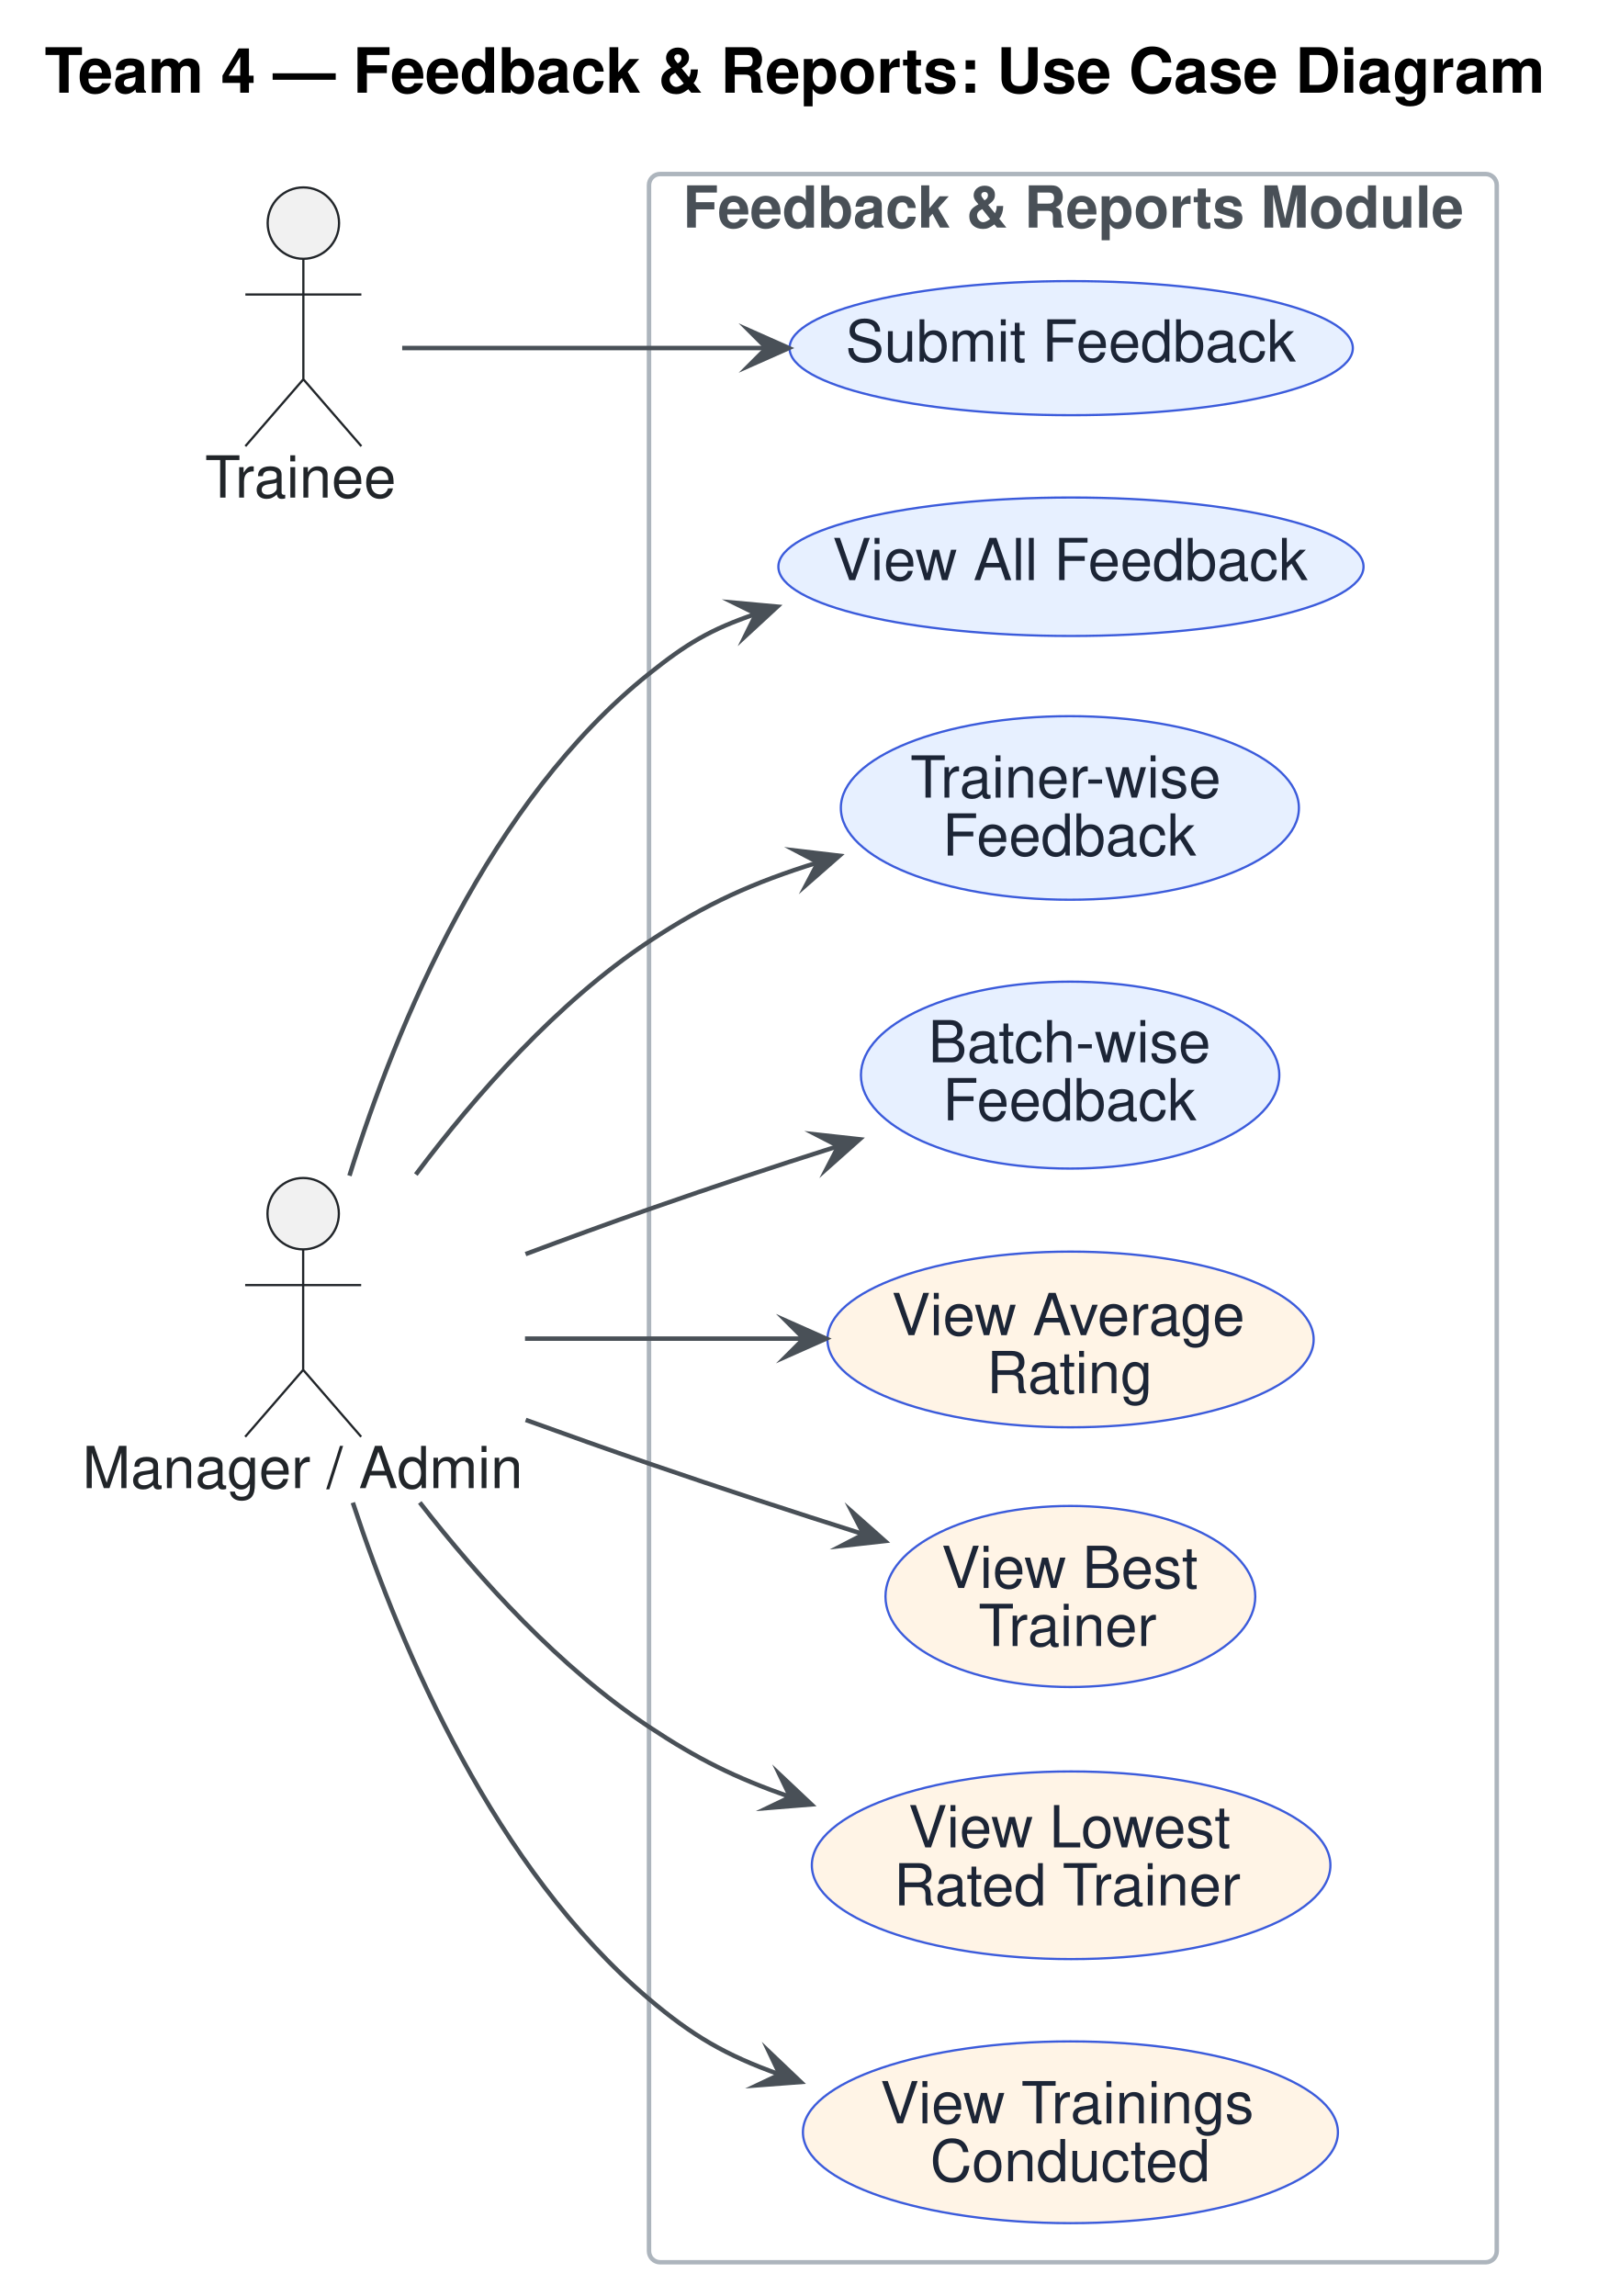
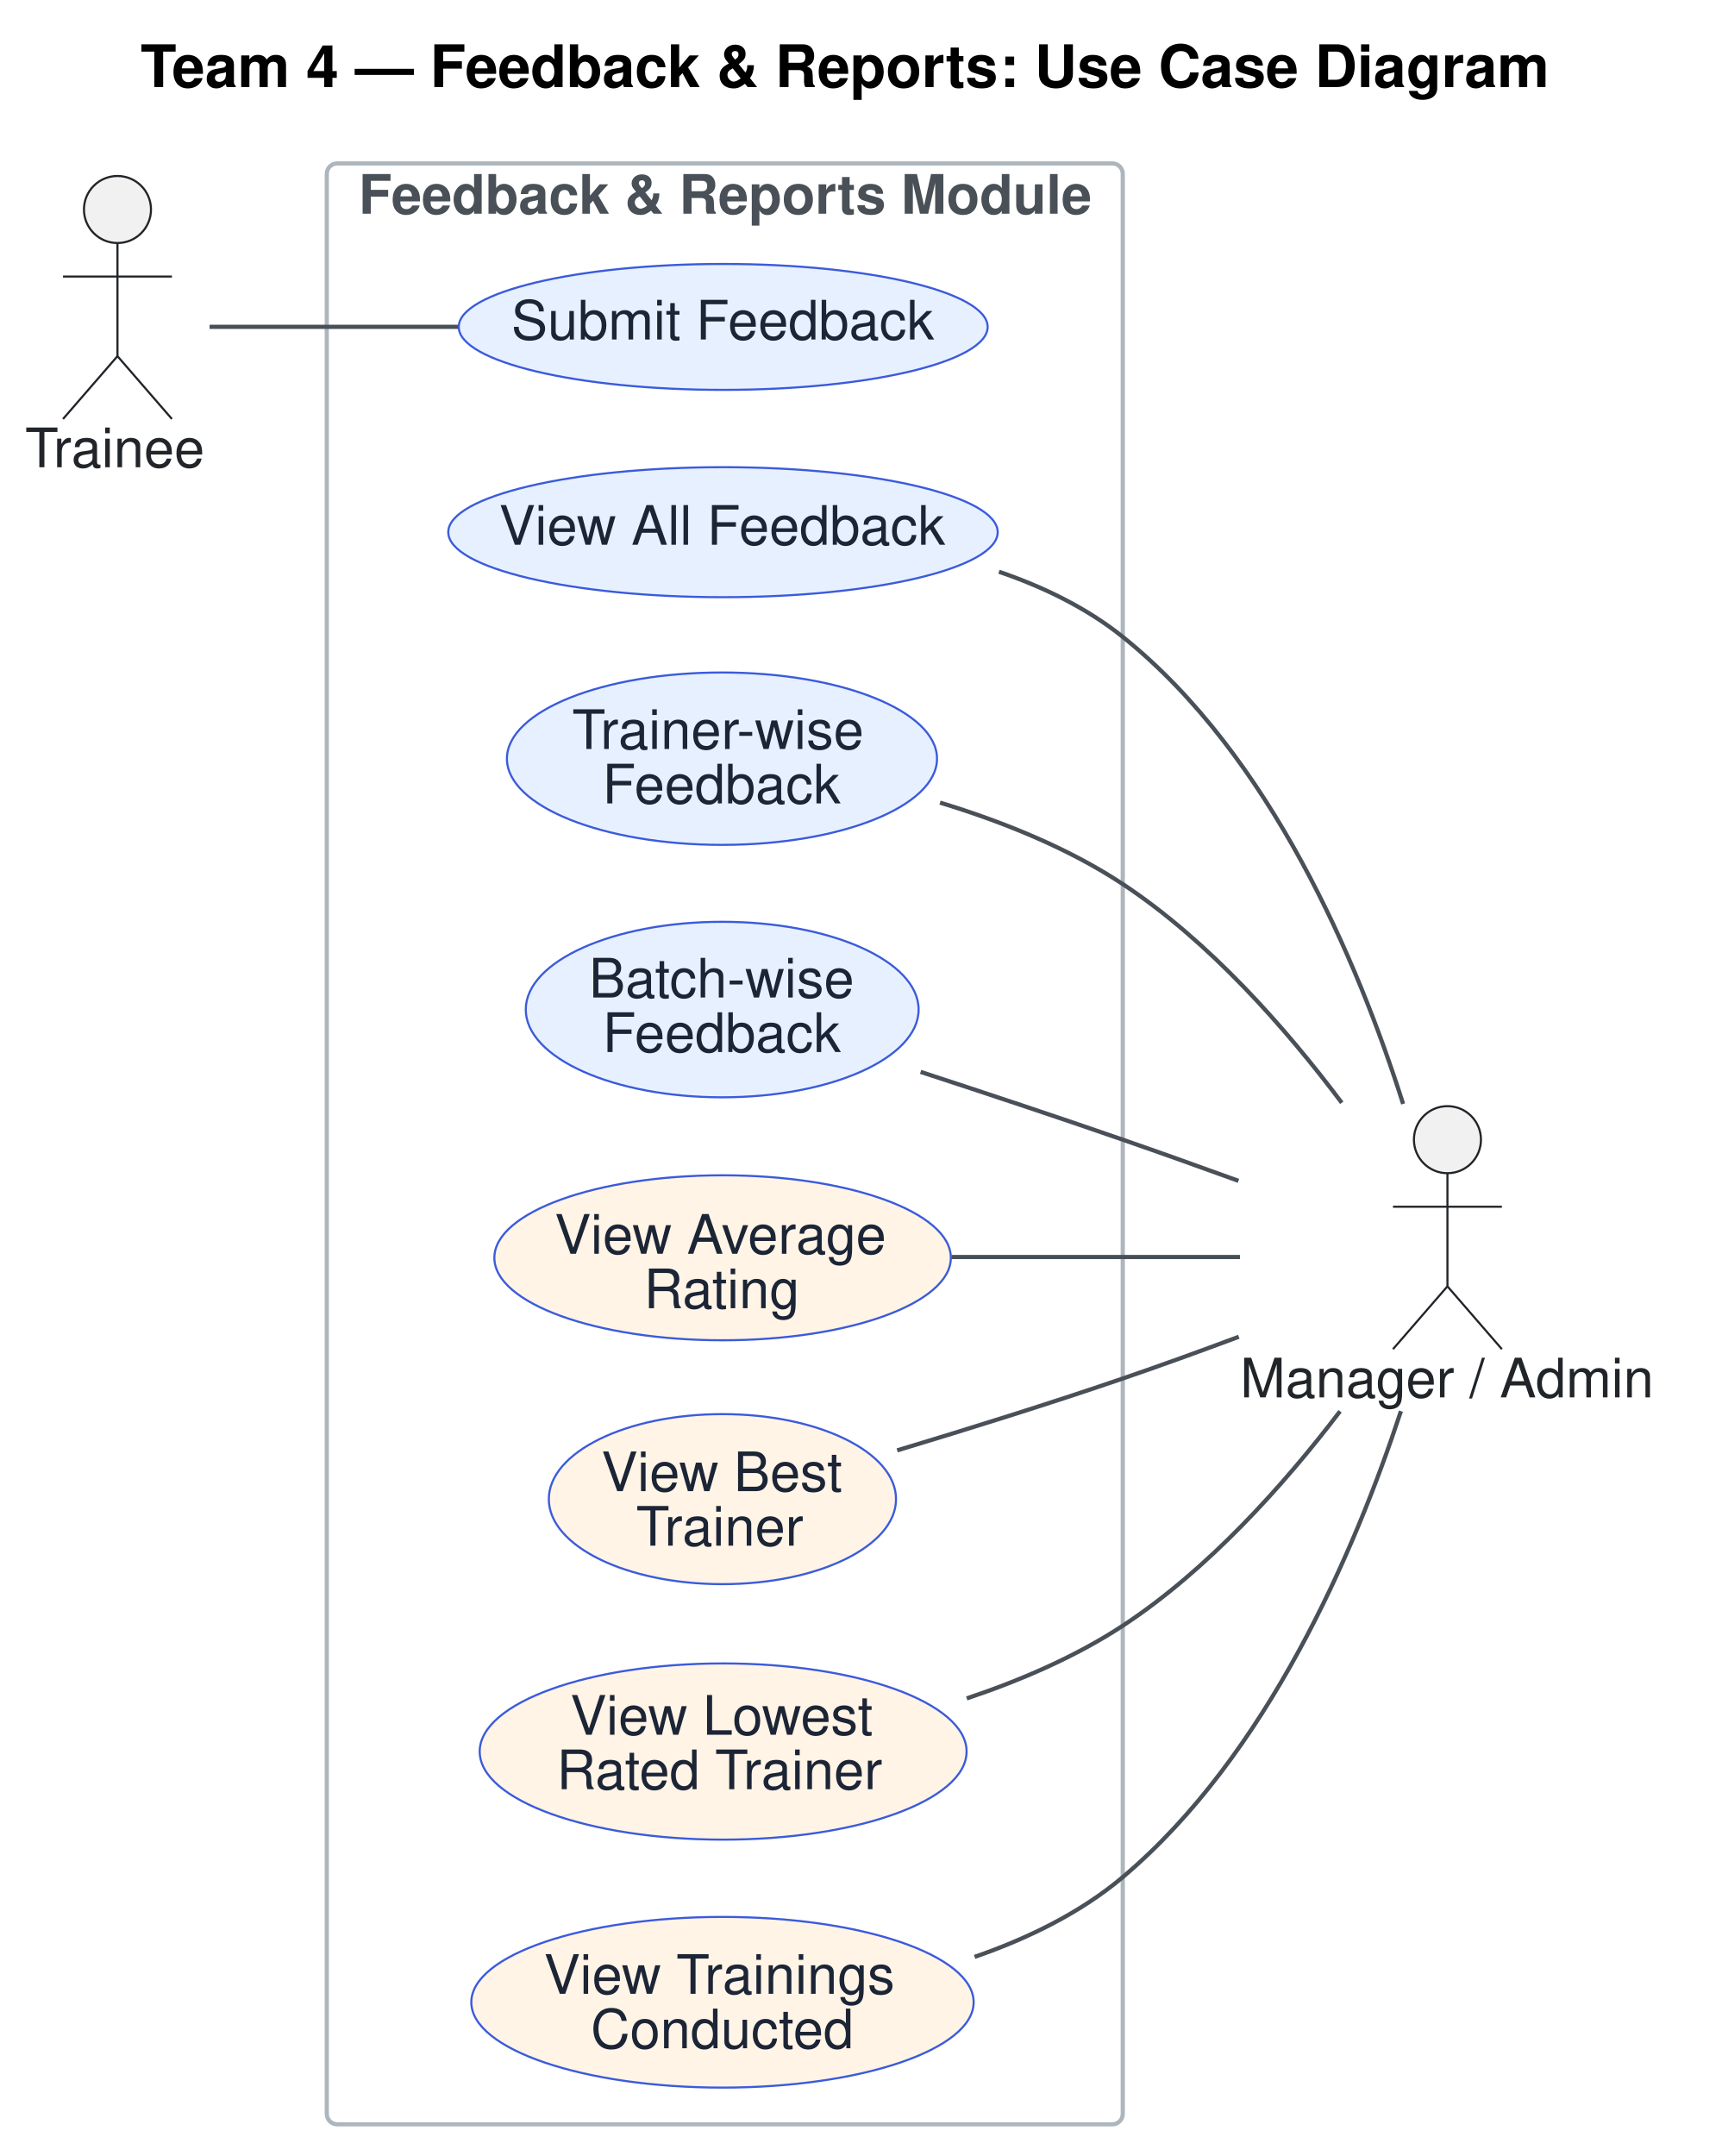
- <svg xmlns="http://www.w3.org/2000/svg" contentStyleType="text/css" data-diagram-type="DESCRIPTION" height="1072.917px" preserveAspectRatio="none" style="width:756px;height:1072px;background:#FFFFFF;" version="1.1" viewBox="0 0 756 1072" width="756.25px" zoomAndPan="magnify">
+ <svg xmlns="http://www.w3.org/2000/svg" contentStyleType="text/css" data-diagram-type="DESCRIPTION" height="1072.917px" preserveAspectRatio="none" style="width:856px;height:1072px;background:#FFFFFF;" version="1.1" viewBox="0 0 856 1072" width="856.25px" zoomAndPan="magnify">
  <defs />
  <g>
    <g class="title" data-source-line="24">
-       <text fill="#000000" font-family="Helvetica" font-size="29.167" font-weight="700" lengthAdjust="spacing" textLength="701.88" x="20.833" y="43.292">Team 4 — Feedback &amp; Reports: Use Case Diagram</text>
+       <text fill="#000000" font-family="Helvetica" font-size="29.167" font-weight="700" lengthAdjust="spacing" textLength="701.88" x="69.893" y="43.292">Team 4 — Feedback &amp; Reports: Use Case Diagram</text>
    </g>
-     <g class="cluster" data-qualified-name="Feedback . Reports Module" data-source-line="31" id="ent0003">
-       <rect fill="none" height="975" rx="5.208" ry="5.208" style="stroke:#ADB5BD;stroke-width:2.083;" width="395.833" x="303.023" y="81.25" />
-       <text fill="#495057" font-family="Helvetica" font-size="27.083" font-weight="700" lengthAdjust="spacing" textLength="364.184" x="318.848" y="106.271">Feedback &amp; Reports Module</text>
+     <g class="cluster" data-qualified-name="Feedback . Reports Module" data-source-line="30" id="ent0002">
+       <rect fill="none" height="975" rx="5.208" ry="5.208" style="stroke:#ADB5BD;stroke-width:2.083;" width="395.833" x="162.5" y="81.25" />
+       <text fill="#495057" font-family="Helvetica" font-size="27.083" font-weight="700" lengthAdjust="spacing" textLength="364.184" x="178.325" y="106.271">Feedback &amp; Reports Module</text>
    </g>
    <g class="entity" data-qualified-name="trainee" data-source-line="28" id="ent0001">
-       <ellipse cx="141.646" cy="104.167" fill="#F1F1F1" rx="16.667" ry="16.667" style="stroke:#212529;stroke-width:1.042;" />
-       <path d="M141.646,120.833 L141.646,177.083 M114.563,137.5 L168.73,137.5 M141.646,177.083 L114.563,208.333 M141.646,177.083 L168.73,208.333" fill="none" style="stroke:#212529;stroke-width:1.042;" />
-       <text fill="#212529" font-family="Helvetica" font-size="27.083" lengthAdjust="spacing" textLength="91.829" x="95.732" y="232.313">Trainee</text>
+       <ellipse cx="58.415" cy="104.167" fill="#F1F1F1" rx="16.667" ry="16.667" style="stroke:#212529;stroke-width:1.042;" />
+       <path d="M58.415,120.833 L58.415,177.083 M31.331,137.5 L85.498,137.5 M58.415,177.083 L31.331,208.333 M58.415,177.083 L85.498,208.333" fill="none" style="stroke:#212529;stroke-width:1.042;" />
+       <text fill="#212529" font-family="Helvetica" font-size="27.083" lengthAdjust="spacing" textLength="91.829" x="12.5" y="232.313">Trainee</text>
    </g>
-     <g class="entity" data-qualified-name="manager" data-source-line="29" id="ent0002">
-       <ellipse cx="141.556" cy="566.667" fill="#F1F1F1" rx="16.667" ry="16.667" style="stroke:#212529;stroke-width:1.042;" />
-       <path d="M141.556,583.333 L141.556,639.583 M114.473,600 L168.64,600 M141.556,639.583 L114.473,670.833 M141.556,639.583 L168.64,670.833" fill="none" style="stroke:#212529;stroke-width:1.042;" />
-       <text fill="#212529" font-family="Helvetica" font-size="27.083" lengthAdjust="spacing" textLength="206.233" x="38.44" y="694.813">Manager / Admin</text>
+     <g class="entity" data-qualified-name="manager" data-source-line="41" id="ent0011">
+       <ellipse cx="719.783" cy="566.667" fill="#F1F1F1" rx="16.667" ry="16.667" style="stroke:#212529;stroke-width:1.042;" />
+       <path d="M719.783,583.333 L719.783,639.583 M692.7,600 L746.866,600 M719.783,639.583 L692.7,670.833 M719.783,639.583 L746.866,670.833" fill="none" style="stroke:#212529;stroke-width:1.042;" />
+       <text fill="#212529" font-family="Helvetica" font-size="27.083" lengthAdjust="spacing" textLength="206.233" x="616.667" y="694.813">Manager / Admin</text>
    </g>
-     <g class="entity" data-qualified-name="Feedback . Reports Module.UC1" data-source-line="32" id="ent0004">
-       <ellipse cx="500.154" cy="162.551" fill="#E7F0FF" rx="131.505" ry="31.301" style="stroke:#3B5BDB;stroke-width:1.042;" />
-       <text fill="#1C2536" font-family="Helvetica" font-size="27.083" lengthAdjust="spacing" textLength="210.755" x="394.776" y="168.801">Submit Feedback</text>
+     <g class="entity" data-qualified-name="Feedback . Reports Module.UC1" data-source-line="31" id="ent0003">
+       <ellipse cx="359.63" cy="162.551" fill="#E7F0FF" rx="131.505" ry="31.301" style="stroke:#3B5BDB;stroke-width:1.042;" />
+       <text fill="#1C2536" font-family="Helvetica" font-size="27.083" lengthAdjust="spacing" textLength="210.755" x="254.253" y="168.801">Submit Feedback</text>
    </g>
-     <g class="entity" data-qualified-name="Feedback . Reports Module.UC2" data-source-line="33" id="ent0005">
-       <ellipse cx="500.048" cy="264.613" fill="#E7F0FF" rx="136.608" ry="32.322" style="stroke:#3B5BDB;stroke-width:1.042;" />
-       <text fill="#1C2536" font-family="Helvetica" font-size="27.083" lengthAdjust="spacing" textLength="222.79" x="388.653" y="270.863">View All Feedback</text>
+     <g class="entity" data-qualified-name="Feedback . Reports Module.UC2" data-source-line="32" id="ent0004">
+       <ellipse cx="359.525" cy="264.613" fill="#E7F0FF" rx="136.608" ry="32.322" style="stroke:#3B5BDB;stroke-width:1.042;" />
+       <text fill="#1C2536" font-family="Helvetica" font-size="27.083" lengthAdjust="spacing" textLength="222.79" x="248.13" y="270.863">View All Feedback</text>
    </g>
-     <g class="entity" data-qualified-name="Feedback . Reports Module.UC3" data-source-line="34" id="ent0006">
-       <ellipse cx="499.542" cy="377.231" fill="#E7F0FF" rx="106.936" ry="42.856" style="stroke:#3B5BDB;stroke-width:1.042;" />
-       <text fill="#1C2536" font-family="Helvetica" font-size="27.083" lengthAdjust="spacing" textLength="148.985" x="425.05" y="372.395">Trainer-wise</text>
-       <text fill="#1C2536" font-family="Helvetica" font-size="27.083" lengthAdjust="spacing" textLength="118.939" x="440.073" y="399.479">Feedback</text>
+     <g class="entity" data-qualified-name="Feedback . Reports Module.UC3" data-source-line="33" id="ent0005">
+       <ellipse cx="359.019" cy="377.231" fill="#E7F0FF" rx="106.936" ry="42.856" style="stroke:#3B5BDB;stroke-width:1.042;" />
+       <text fill="#1C2536" font-family="Helvetica" font-size="27.083" lengthAdjust="spacing" textLength="148.985" x="284.527" y="372.395">Trainer-wise</text>
+       <text fill="#1C2536" font-family="Helvetica" font-size="27.083" lengthAdjust="spacing" textLength="118.939" x="299.549" y="399.479">Feedback</text>
    </g>
-     <g class="entity" data-qualified-name="Feedback . Reports Module.UC4" data-source-line="35" id="ent0007">
-       <ellipse cx="499.652" cy="501.969" fill="#E7F0FF" rx="97.67" ry="43.636" style="stroke:#3B5BDB;stroke-width:1.042;" />
-       <text fill="#1C2536" font-family="Helvetica" font-size="27.083" lengthAdjust="spacing" textLength="132.454" x="433.425" y="495.989">Batch-wise</text>
-       <text fill="#1C2536" font-family="Helvetica" font-size="27.083" lengthAdjust="spacing" textLength="118.939" x="440.182" y="523.072">Feedback</text>
+     <g class="entity" data-qualified-name="Feedback . Reports Module.UC4" data-source-line="34" id="ent0006">
+       <ellipse cx="359.129" cy="501.969" fill="#E7F0FF" rx="97.67" ry="43.636" style="stroke:#3B5BDB;stroke-width:1.042;" />
+       <text fill="#1C2536" font-family="Helvetica" font-size="27.083" lengthAdjust="spacing" textLength="132.454" x="292.901" y="495.989">Batch-wise</text>
+       <text fill="#1C2536" font-family="Helvetica" font-size="27.083" lengthAdjust="spacing" textLength="118.939" x="299.659" y="523.072">Feedback</text>
    </g>
-     <g class="entity" data-qualified-name="Feedback . Reports Module.UC5" data-source-line="36" id="ent0008">
-       <ellipse cx="499.859" cy="625.391" fill="#FFF4E6" rx="113.502" ry="41.016" style="stroke:#3B5BDB;stroke-width:1.042;" />
-       <text fill="#1C2536" font-family="Helvetica" font-size="27.083" lengthAdjust="spacing" textLength="167.102" x="416.308" y="623.384">View Average</text>
-       <text fill="#1C2536" font-family="Helvetica" font-size="27.083" lengthAdjust="spacing" textLength="78.288" x="460.715" y="650.467">Rating</text>
+     <g class="entity" data-qualified-name="Feedback . Reports Module.UC5" data-source-line="35" id="ent0007">
+       <ellipse cx="359.336" cy="625.391" fill="#FFF4E6" rx="113.502" ry="41.016" style="stroke:#3B5BDB;stroke-width:1.042;" />
+       <text fill="#1C2536" font-family="Helvetica" font-size="27.083" lengthAdjust="spacing" textLength="167.102" x="275.785" y="623.384">View Average</text>
+       <text fill="#1C2536" font-family="Helvetica" font-size="27.083" lengthAdjust="spacing" textLength="78.288" x="320.192" y="650.467">Rating</text>
    </g>
-     <g class="entity" data-qualified-name="Feedback . Reports Module.UC6" data-source-line="37" id="ent0009">
-       <ellipse cx="499.77" cy="745.396" fill="#FFF4E6" rx="86.33" ry="42.271" style="stroke:#3B5BDB;stroke-width:1.042;" />
-       <text fill="#1C2536" font-family="Helvetica" font-size="27.083" lengthAdjust="spacing" textLength="120.42" x="439.56" y="741.439">View Best</text>
-       <text fill="#1C2536" font-family="Helvetica" font-size="27.083" lengthAdjust="spacing" textLength="85.786" x="456.877" y="768.522">Trainer</text>
+     <g class="entity" data-qualified-name="Feedback . Reports Module.UC6" data-source-line="36" id="ent0008">
+       <ellipse cx="359.246" cy="745.396" fill="#FFF4E6" rx="86.33" ry="42.271" style="stroke:#3B5BDB;stroke-width:1.042;" />
+       <text fill="#1C2536" font-family="Helvetica" font-size="27.083" lengthAdjust="spacing" textLength="120.42" x="299.036" y="741.439">View Best</text>
+       <text fill="#1C2536" font-family="Helvetica" font-size="27.083" lengthAdjust="spacing" textLength="85.786" x="316.353" y="768.522">Trainer</text>
    </g>
-     <g class="entity" data-qualified-name="Feedback . Reports Module.UC7" data-source-line="38" id="ent0010">
-       <ellipse cx="500.126" cy="870.891" fill="#FFF4E6" rx="121.061" ry="43.808" style="stroke:#3B5BDB;stroke-width:1.042;" />
-       <text fill="#1C2536" font-family="Helvetica" font-size="27.083" lengthAdjust="spacing" textLength="152.04" x="424.106" y="862.538">View Lowest</text>
-       <text fill="#1C2536" font-family="Helvetica" font-size="27.083" lengthAdjust="spacing" textLength="165.581" x="417.335" y="889.621">Rated Trainer</text>
+     <g class="entity" data-qualified-name="Feedback . Reports Module.UC7" data-source-line="37" id="ent0009">
+       <ellipse cx="359.602" cy="870.891" fill="#FFF4E6" rx="121.061" ry="43.808" style="stroke:#3B5BDB;stroke-width:1.042;" />
+       <text fill="#1C2536" font-family="Helvetica" font-size="27.083" lengthAdjust="spacing" textLength="152.04" x="283.582" y="862.538">View Lowest</text>
+       <text fill="#1C2536" font-family="Helvetica" font-size="27.083" lengthAdjust="spacing" textLength="165.581" x="276.812" y="889.621">Rated Trainer</text>
    </g>
-     <g class="entity" data-qualified-name="Feedback . Reports Module.UC8" data-source-line="39" id="ent0011">
-       <ellipse cx="499.798" cy="995.559" fill="#FFF4E6" rx="124.9" ry="42.434" style="stroke:#3B5BDB;stroke-width:1.042;" />
-       <text fill="#1C2536" font-family="Helvetica" font-size="27.083" lengthAdjust="spacing" textLength="177.615" x="410.991" y="991.355">View Trainings</text>
-       <text fill="#1C2536" font-family="Helvetica" font-size="27.083" lengthAdjust="spacing" textLength="131" x="434.298" y="1018.439">Conducted</text>
+     <g class="entity" data-qualified-name="Feedback . Reports Module.UC8" data-source-line="38" id="ent0010">
+       <ellipse cx="359.275" cy="995.559" fill="#FFF4E6" rx="124.9" ry="42.434" style="stroke:#3B5BDB;stroke-width:1.042;" />
+       <text fill="#1C2536" font-family="Helvetica" font-size="27.083" lengthAdjust="spacing" textLength="177.615" x="270.467" y="991.355">View Trainings</text>
+       <text fill="#1C2536" font-family="Helvetica" font-size="27.083" lengthAdjust="spacing" textLength="131" x="293.775" y="1018.439">Conducted</text>
    </g>
-     <g class="link" data-entity-1="ent0001" data-entity-2="ent0004" data-link-type="dependency" id="lnk12">
-       <polygon fill="#495057" points="368.318,162.5,349.568,154.167,357.901,162.5,349.568,170.833,368.318,162.5" style="stroke:#495057;stroke-width:2.083;stroke-linejoin:miter;stroke-miterlimit:10;" />
-       <path d="M187.788,162.5 C232.847,162.5 294.554,162.5 357.901,162.5" fill="none" style="stroke:#495057;stroke-width:2.083;" />
+     <g class="link" data-entity-1="ent0001" data-entity-2="ent0003" data-link-type="association" id="lnk12">
+       <path d="M104.222,162.5 C136.964,162.5 183.525,162.5 227.8,162.5" fill="none" style="stroke:#495057;stroke-width:2.083;" />
    </g>
-     <g class="link" data-entity-1="ent0002" data-entity-2="ent0005" data-link-type="dependency" id="lnk13">
-       <polygon fill="#495057" points="362.925,283.241,342.492,281.37,353.06,286.586,347.844,297.154,362.925,283.241" style="stroke:#495057;stroke-width:2.083;stroke-linejoin:miter;stroke-miterlimit:10;" />
-       <path d="M163.162,548.941 C185.323,477.897 228.466,374.122 303.023,314.583 C320.484,300.64 331.524,293.888 353.06,286.586" fill="none" style="stroke:#495057;stroke-width:2.083;" />
+     <g class="link" data-entity-1="ent0004" data-entity-2="ent0011" data-link-type="association" id="lnk13">
+       <path d="M496.769,284.281 C518.894,291.848 540.409,302.285 558.333,316.667 C632.123,375.872 675.348,478.427 697.745,548.892" fill="none" style="stroke:#495057;stroke-width:2.083;" />
    </g>
-     <g class="link" data-entity-1="ent0002" data-entity-2="ent0006" data-link-type="dependency" id="lnk14">
-       <polygon fill="#495057" points="391.923,399.554,371.546,397.15,381.974,402.64,376.484,413.068,391.923,399.554" style="stroke:#495057;stroke-width:2.083;stroke-linejoin:miter;stroke-miterlimit:10;" />
-       <path d="M194.157,548.378 C222.274,510.948 260.22,467.972 303.023,439.583 C329.661,421.916 351.696,412.032 381.974,402.64" fill="none" style="stroke:#495057;stroke-width:2.083;" />
+     <g class="link" data-entity-1="ent0005" data-entity-2="ent0011" data-link-type="association" id="lnk14">
+       <path d="M467.462,399.079 C498.364,408.489 531.11,421.588 558.333,439.583 C601.18,467.906 639.128,510.878 667.236,548.323" fill="none" style="stroke:#495057;stroke-width:2.083;" />
    </g>
-     <g class="link" data-entity-1="ent0002" data-entity-2="ent0007" data-link-type="dependency" id="lnk15">
-       <polygon fill="#495057" points="401.38,531.935,380.985,529.69,391.455,535.098,386.046,545.569,401.38,531.935" style="stroke:#495057;stroke-width:2.083;stroke-linejoin:miter;stroke-miterlimit:10;" />
-       <path d="M245.386,585.534 C264.474,578.385 284.309,571.128 303.023,564.583 C334.872,553.446 359.984,545.131 391.455,535.098" fill="none" style="stroke:#495057;stroke-width:2.083;" />
+     <g class="link" data-entity-1="ent0006" data-entity-2="ent0011" data-link-type="association" id="lnk15">
+       <path d="M457.808,532.968 C489.866,543.437 525.708,555.348 558.333,566.667 C576.984,573.137 596.789,580.216 615.866,587.142" fill="none" style="stroke:#495057;stroke-width:2.083;" />
    </g>
-     <g class="link" data-entity-1="ent0002" data-entity-2="ent0008" data-link-type="dependency" id="lnk16">
-       <polygon fill="#495057" points="385.749,625,366.999,616.667,375.332,625,366.999,633.333,385.749,625" style="stroke:#495057;stroke-width:2.083;stroke-linejoin:miter;stroke-miterlimit:10;" />
-       <path d="M245.138,625 C289.085,625 330.263,625 375.332,625" fill="none" style="stroke:#495057;stroke-width:2.083;" />
+     <g class="link" data-entity-1="ent0007" data-entity-2="ent0011" data-link-type="association" id="lnk16">
+       <path d="M473.201,625 C519.113,625 571.892,625 616.636,625" fill="none" style="stroke:#495057;stroke-width:2.083;" />
    </g>
-     <g class="link" data-entity-1="ent0002" data-entity-2="ent0009" data-link-type="dependency" id="lnk17">
-       <polygon fill="#495057" points="413.194,719.501,397.844,705.886,403.266,716.35,392.802,721.772,413.194,719.501" style="stroke:#495057;stroke-width:2.083;stroke-linejoin:miter;stroke-miterlimit:10;" />
-       <path d="M245.456,662.957 C264.537,669.874 284.352,676.924 303.023,683.333 C338.967,695.672 368.965,705.464 403.266,716.35" fill="none" style="stroke:#495057;stroke-width:2.083;" />
+     <g class="link" data-entity-1="ent0008" data-entity-2="ent0011" data-link-type="association" id="lnk17">
+       <path d="M446.152,721.15 C481.057,710.639 521.804,697.931 558.333,685.417 C577.089,678.991 596.944,671.791 616.038,664.661" fill="none" style="stroke:#495057;stroke-width:2.083;" />
    </g>
-     <g class="link" data-entity-1="ent0002" data-entity-2="ent0010" data-link-type="dependency" id="lnk18">
-       <polygon fill="#495057" points="378.84,842.477,363.912,828.401,369.012,839.025,358.388,844.126,378.84,842.477" style="stroke:#495057;stroke-width:2.083;stroke-linejoin:miter;stroke-miterlimit:10;" />
-       <path d="M196.005,701.516 C224.086,737.622 261.447,778.722 303.023,806.25 C325.898,821.395 342.806,829.82 369.012,839.025" fill="none" style="stroke:#495057;stroke-width:2.083;" />
+     <g class="link" data-entity-1="ent0009" data-entity-2="ent0011" data-link-type="association" id="lnk18">
+       <path d="M480.735,844.481 C507.548,835.495 534.956,823.693 558.333,808.333 C600.63,780.544 638.292,738.524 666.371,701.72" fill="none" style="stroke:#495057;stroke-width:2.083;" />
    </g>
-     <g class="link" data-entity-1="ent0002" data-entity-2="ent0011" data-link-type="dependency" id="lnk19">
-       <polygon fill="#495057" points="373.883,972.082,359.025,957.932,364.073,968.581,353.423,973.629,373.883,972.082" style="stroke:#495057;stroke-width:2.083;stroke-linejoin:miter;stroke-miterlimit:10;" />
-       <path d="M164.752,701.597 C187.771,771.408 231.253,872.624 303.023,933.333 C323.36,950.536 338.69,959.523 364.073,968.581" fill="none" style="stroke:#495057;stroke-width:2.083;" />
+     <g class="link" data-entity-1="ent0010" data-entity-2="ent0011" data-link-type="association" id="lnk19">
+       <path d="M484.653,973.003 C511.002,963.88 537.224,951.134 558.333,933.333 C630.197,872.735 673.659,771.495 696.648,701.648" fill="none" style="stroke:#495057;stroke-width:2.083;" />
    </g>
  </g>
</svg>
